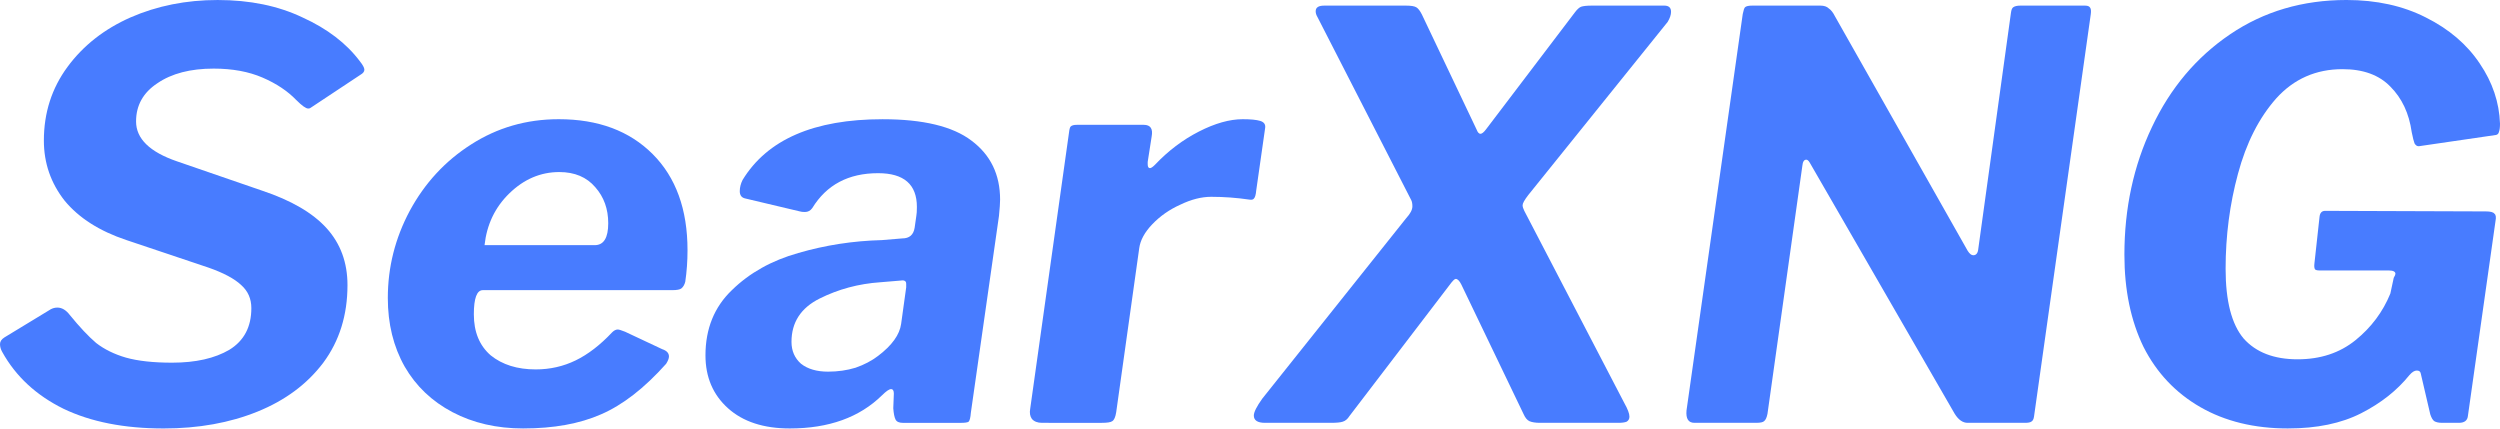
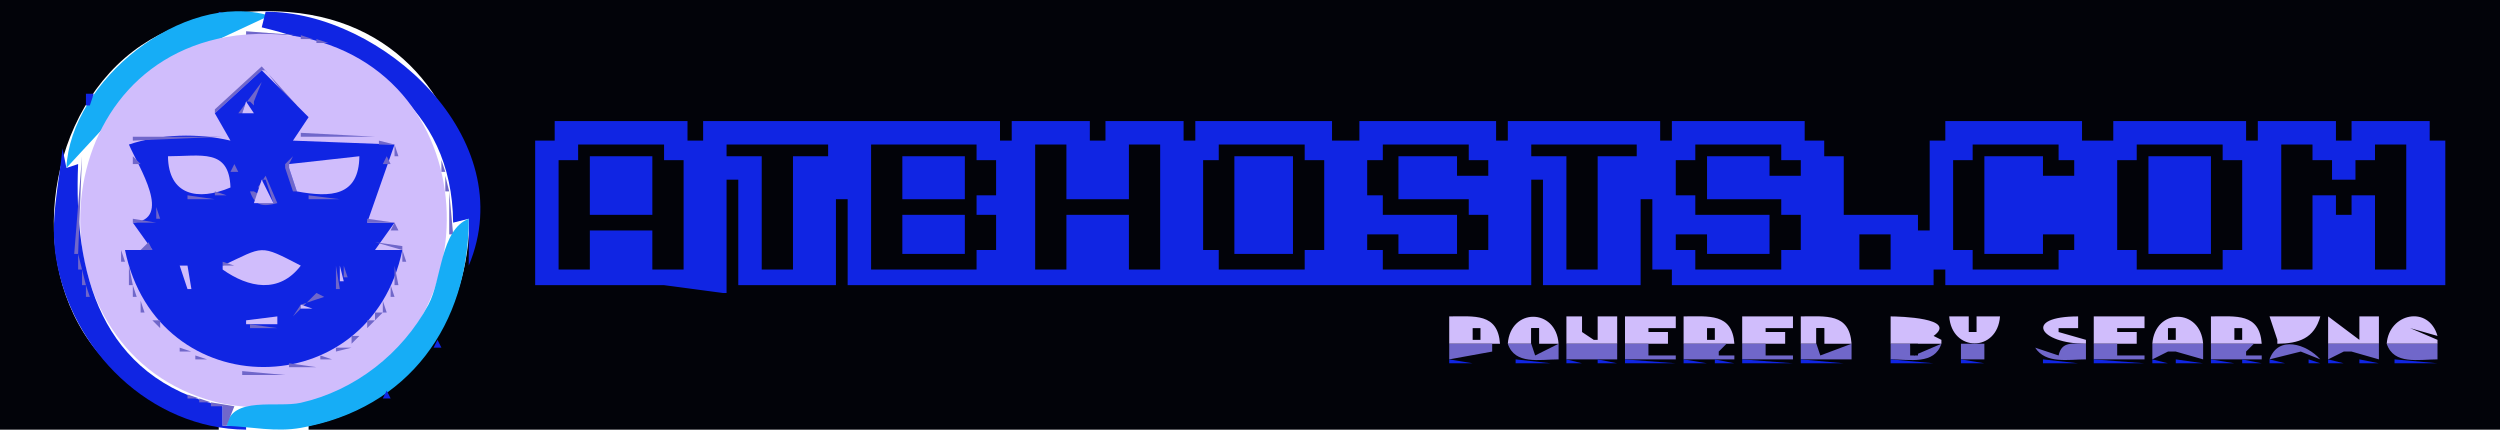
- <svg xmlns="http://www.w3.org/2000/svg" id="svg8" version="1.1" viewBox="0 0 225.869 38.71" height="38.71mm" width="225.869mm">
-   <defs id="defs2" />
-   <g transform="translate(-4.020089,-7.482607)" id="layer1">
-     <g transform="translate(-25.70238,-86.17857)" style="font-style:normal;font-weight:normal;font-size:50.8px;line-height:1.25;font-family:sans-serif;fill:#487cff;fill-opacity:1;stroke:none;stroke-width:0.265" id="text884" aria-label="SearXNG">
-       <path id="path886" style="font-style:normal;font-variant:normal;font-weight:normal;font-stretch:normal;font-size:50.8px;font-family:'Libre Franklin';-inkscape-font-specification:'Libre Franklin';fill:#487cff;fill-opacity:1;stroke-width:0.265" d="m 56.494,102.704 q -1.168,-1.219 -3.048,-2.032 -1.88,-0.813 -4.42,-0.813 -3.15,0 -5.08,1.321 -1.93,1.27 -1.93,3.454 0,2.337 3.708,3.607 l 7.671,2.642 q 3.962,1.321 5.842,3.404 1.88,2.083 1.88,5.131 0,4.064 -2.184,7.01 -2.184,2.896 -5.944,4.42 -3.759,1.524 -8.484,1.524 -5.334,0 -9.042,-1.778 -3.708,-1.829 -5.537,-5.131 -0.203,-0.356 -0.203,-0.711 0,-0.356 0.406,-0.61 l 4.013,-2.438 q 0.356,-0.254 0.762,-0.254 0.61,0 1.118,0.66 1.321,1.626 2.388,2.54 1.118,0.864 2.692,1.321 1.626,0.457 4.166,0.457 3.2,0 5.182,-1.168 1.981,-1.219 1.981,-3.759 0,-1.27 -0.914,-2.083 -0.914,-0.864 -2.946,-1.575 l -7.417,-2.489 q -3.658,-1.219 -5.588,-3.556 -1.88,-2.388 -1.88,-5.436 0,-3.759 2.134,-6.655 2.134,-2.896 5.69,-4.47 3.607,-1.575 7.874,-1.575 4.369,0 7.671,1.575 3.353,1.524 5.182,3.962 0.406,0.508 0.406,0.762 0,0.254 -0.356,0.457 l -4.521,2.997 q -0.051,0.051 -0.203,0.051 -0.305,0 -1.067,-0.762 z" />
-       <path id="path888" style="font-style:normal;font-variant:normal;font-weight:normal;font-stretch:normal;font-size:50.8px;font-family:'Libre Franklin';-inkscape-font-specification:'Libre Franklin';fill:#487cff;fill-opacity:1;stroke-width:0.265" d="m 77.004,132.371 q -3.607,0 -6.401,-1.473 -2.794,-1.473 -4.318,-4.115 -1.524,-2.692 -1.524,-6.198 0,-4.166 1.981,-7.874 2.032,-3.759 5.537,-5.994 3.556,-2.286 7.925,-2.286 5.334,0 8.484,3.15 3.15,3.15 3.15,8.687 0,1.473 -0.203,2.845 -0.102,0.406 -0.356,0.61 -0.203,0.152 -0.813,0.152 h -17.12 q -0.813,0 -0.813,2.184 0,2.388 1.524,3.708 1.575,1.27 4.064,1.27 1.93,0 3.607,-0.813 1.676,-0.813 3.302,-2.54 0.254,-0.254 0.508,-0.254 0.152,0 0.66,0.203 l 3.353,1.575 q 0.61,0.203 0.61,0.66 0,0.254 -0.254,0.66 -2.946,3.302 -5.893,4.572 -2.896,1.27 -7.01,1.27 z m 6.452,-16.561 q 1.219,0 1.219,-1.981 0,-1.93 -1.168,-3.251 -1.168,-1.372 -3.251,-1.372 -2.54,0 -4.521,1.93 -1.93,1.88 -2.235,4.674 z" />
-       <path id="path890" style="font-style:normal;font-variant:normal;font-weight:normal;font-stretch:normal;font-size:50.8px;font-family:'Libre Franklin';-inkscape-font-specification:'Libre Franklin';fill:#487cff;fill-opacity:1;stroke-width:0.265" d="m 109.411,129.374 q -3.048,2.997 -8.331,2.997 -3.556,0 -5.588,-1.829 -2.032,-1.829 -2.032,-4.775 0,-3.607 2.388,-5.893 2.388,-2.337 5.994,-3.353 3.658,-1.067 7.569,-1.168 l 1.829,-0.152 q 0.965,0 1.118,-0.965 l 0.152,-1.067 q 0.051,-0.254 0.051,-0.813 0,-3.048 -3.505,-3.048 -4.013,0 -5.944,3.15 -0.254,0.356 -0.66,0.356 -0.305,0 -0.457,-0.051 l -4.928,-1.168 q -0.508,-0.102 -0.508,-0.66 0,-0.508 0.254,-1.016 3.353,-5.486 12.649,-5.486 5.486,0 8.026,1.93 2.591,1.93 2.591,5.334 0,0.457 -0.102,1.473 l -2.54,17.78 q -0.051,0.66 -0.203,0.813 -0.152,0.102 -0.711,0.102 h -5.232 q -0.508,0 -0.66,-0.305 -0.152,-0.305 -0.203,-1.016 l 0.051,-1.321 q 0,-0.406 -0.254,-0.406 -0.254,0 -0.813,0.559 z m 2.184,-9.754 v -0.305 q 0,-0.203 -0.102,-0.254 -0.102,-0.102 -0.406,-0.051 l -1.829,0.152 q -2.946,0.203 -5.486,1.473 -2.54,1.27 -2.54,3.912 0,1.219 0.864,1.981 0.914,0.711 2.438,0.711 1.321,0 2.489,-0.356 1.168,-0.406 2.032,-1.067 1.88,-1.422 2.083,-2.896 z" />
-       <path id="path892" style="font-style:normal;font-variant:normal;font-weight:normal;font-stretch:normal;font-size:50.8px;font-family:'Libre Franklin';-inkscape-font-specification:'Libre Franklin';fill:#487cff;fill-opacity:1;stroke-width:0.265" d="m 123.864,131.863 q -0.61,0 -0.914,-0.356 -0.254,-0.356 -0.152,-0.914 l 3.505,-24.943 q 0.051,-0.457 0.152,-0.559 0.152,-0.152 0.559,-0.152 h 6.045 q 0.914,0 0.711,1.067 l -0.356,2.286 v 0.203 q 0,0.356 0.203,0.356 0.152,0 0.457,-0.305 1.778,-1.88 3.962,-2.997 2.184,-1.118 3.962,-1.118 1.067,0 1.575,0.152 0.508,0.152 0.457,0.61 l -0.813,5.69 q -0.051,0.559 -0.203,0.711 -0.102,0.152 -0.406,0.102 -1.727,-0.254 -3.454,-0.254 -1.321,0 -2.794,0.711 -1.473,0.66 -2.54,1.778 -1.016,1.067 -1.168,2.134 l -2.083,14.834 q -0.102,0.66 -0.356,0.813 -0.203,0.152 -0.965,0.152 z" />
-       <path id="path894" style="font-style:normal;font-variant:normal;font-weight:normal;font-stretch:normal;font-size:50.8px;font-family:'Libre Franklin';-inkscape-font-specification:'Libre Franklin';fill:#487cff;fill-opacity:1;stroke-width:0.265" d="m 176.481,130.085 q 0.457,0.813 0.457,1.219 0,0.305 -0.254,0.457 -0.254,0.102 -0.762,0.102 h -7.061 q -0.61,0 -0.965,-0.152 -0.305,-0.152 -0.508,-0.61 l -5.639,-11.735 q -0.254,-0.508 -0.508,-0.508 -0.152,0 -0.559,0.559 l -9.042,11.836 q -0.254,0.406 -0.61,0.508 -0.305,0.102 -1.067,0.102 h -5.944 q -1.016,0 -1.016,-0.66 0,-0.457 0.762,-1.524 l 13.005,-16.307 q 0.559,-0.61 0.559,-1.067 0,-0.356 -0.102,-0.559 l -8.484,-16.561 q -0.152,-0.254 -0.152,-0.508 0,-0.508 0.762,-0.508 h 7.417 q 0.66,0 0.914,0.152 0.254,0.152 0.508,0.66 l 4.928,10.363 q 0.152,0.406 0.356,0.406 0.203,0 0.508,-0.406 l 8.026,-10.566 q 0.305,-0.406 0.559,-0.508 0.305,-0.102 0.965,-0.102 h 6.553 q 0.61,0 0.61,0.559 0,0.406 -0.305,0.914 l -12.598,15.646 q -0.508,0.66 -0.508,0.914 0,0.203 0.152,0.508 z" />
-       <path id="path896" style="font-style:normal;font-variant:normal;font-weight:normal;font-stretch:normal;font-size:50.8px;font-family:'Libre Franklin';-inkscape-font-specification:'Libre Franklin';fill:#487cff;fill-opacity:1;stroke-width:0.265" d="m 218.113,94.169 q 0.356,0 0.457,0.203 0.102,0.152 0.051,0.559 l -5.131,36.373 q -0.051,0.356 -0.254,0.457 -0.152,0.102 -0.559,0.102 h -5.182 q -0.66,0 -1.168,-0.813 l -13.106,-22.708 q -0.152,-0.254 -0.305,-0.254 -0.305,0 -0.356,0.559 l -3.15,22.403 q -0.102,0.508 -0.305,0.66 -0.152,0.152 -0.711,0.152 h -5.588 q -0.813,0 -0.711,-1.118 l 5.08,-35.814 q 0.102,-0.508 0.203,-0.61 0.152,-0.152 0.66,-0.152 h 6.147 q 0.508,0 0.762,0.254 0.305,0.203 0.559,0.711 l 11.989,21.184 q 0.254,0.406 0.508,0.406 0.406,0 0.457,-0.61 l 2.946,-21.285 q 0.051,-0.406 0.203,-0.508 0.203,-0.152 0.66,-0.152 z" />
-       <path id="path898" style="font-style:normal;font-variant:normal;font-weight:normal;font-stretch:normal;font-size:50.8px;font-family:'Libre Franklin';-inkscape-font-specification:'Libre Franklin';fill:#487cff;fill-opacity:1;stroke-width:0.265" d="m 236.44,132.371 q -4.572,0 -7.925,-1.93 -3.353,-1.93 -5.131,-5.436 -1.727,-3.556 -1.727,-8.331 0,-6.299 2.489,-11.532 2.489,-5.283 7.061,-8.382 4.572,-3.099 10.516,-3.099 4.064,0 7.163,1.575 3.15,1.575 4.877,4.166 1.727,2.54 1.829,5.436 0,0.508 -0.102,0.762 -0.051,0.203 -0.254,0.254 l -6.96,1.016 h -0.051 q -0.203,0 -0.356,-0.254 -0.102,-0.254 -0.254,-1.016 -0.356,-2.54 -1.93,-4.115 -1.524,-1.575 -4.318,-1.575 -3.607,0 -5.994,2.642 -2.337,2.642 -3.454,6.807 -1.118,4.115 -1.118,8.585 0,4.369 1.626,6.299 1.676,1.88 4.877,1.88 3.099,0 5.232,-1.727 2.134,-1.727 3.15,-4.216 l 0.305,-1.422 q 0.152,-0.254 0.152,-0.356 0,-0.305 -0.61,-0.305 h -6.248 q -0.305,0 -0.406,-0.102 -0.102,-0.152 -0.051,-0.559 l 0.457,-4.166 q 0.051,-0.559 0.508,-0.559 l 14.529,0.051 q 0.61,0 0.762,0.203 0.203,0.152 0.102,0.66 l -2.489,17.577 q -0.051,0.66 -0.813,0.66 h -1.524 q -0.457,0 -0.711,-0.152 -0.203,-0.152 -0.356,-0.61 l -0.864,-3.708 q -0.051,-0.254 -0.356,-0.254 -0.305,0 -0.66,0.406 -1.676,2.083 -4.369,3.454 -2.692,1.372 -6.604,1.372 z" />
-     </g>
-   </g>
+ <svg xmlns="http://www.w3.org/2000/svg" width="640" height="110">
+   <path style="fill:#020309; stroke:none;" d="M0 0L0 110L56 110L56 109C43.615 105.416 33.105 99.998 24.761 89.83C6.122 67.118 12.015 27.788 36.3 11.528C47.126 4.281 61.285 2.071 74 3.093C133.776 7.902 135.698 97.147 79 109L79 110L640 110L640 0L0 0z" />
+   <path style="fill:#1025e3; stroke:none;" d="M56 3L56 4L59 4L56 3z" />
+   <path style="fill:#16adf6; stroke:none;" d="M17 43L41 17.043L69 4C46.791 -2.562 18.016 20.827 17 43z" />
+   <path style="fill:#1025e3; stroke:none;" d="M68 3L67 7C92.826 13.22 115.752 26.989 116 57L120 56L120 68C133.639 35.496 97.784 3.003 68 3M53 4L54 5L53 4M49 5L50 6L49 5M47 6L48 7L47 6z" />
+   <path style="fill:#7067ca; stroke:none;" d="M63 8L63 9L76 9L63 8z" />
+   <path style="fill:#1025e3; stroke:none;" d="M42 8L43 9L42 8M40 9L41 10L40 9z" />
+   <path style="fill:#7067ca; stroke:none;" d="M57 9L58 10L57 9z" />
+   <path style="fill:#d0bdfc; stroke:none;" d="M58 9.465C9.309 18.228 7.836 90.48 55 102.844C61.471 104.541 69.406 104.701 76 103.536C124.737 94.925 128.13 22.773 80 10.156C73.283 8.395 64.843 8.233 58 9.465z" />
+   <path style="fill:#7067ca; stroke:none;" d="M77 9L77 10L80 10L77 9z" />
+   <path style="fill:#1025e3; stroke:none;" d="M35 13L39 11L35 13z" />
+   <path style="fill:#7067ca; stroke:none;" d="M81 10L81 11L84 11L81 10M50 11L51 12L50 11M84.667 11.333L85.333 11.667L84.667 11.333M87 12L88 13L87 12z" />
+   <path style="fill:#1025e3; stroke:none;" d="M33 13L34 14L33 13z" />
+   <path style="fill:#7067ca; stroke:none;" d="M89 13L90 14L89 13z" />
+   <path style="fill:#1025e3; stroke:none;" d="M32 14L33 15L32 14z" />
+   <path style="fill:#7067ca; stroke:none;" d="M91 14L92 15L91 14M92 15L93 16L92 15M94 16L95 17L94 16z" />
+   <path style="fill:#1025e3; stroke:none;" d="M29 17L30 18L29 17z" />
+   <path style="fill:#7067ca; stroke:none;" d="M67 17L55 28L55 29L67 18L68 18L75 27L76 27L67 17M95 17L96 18L95 17z" />
+   <path style="fill:#1025e3; stroke:none;" d="M28 18L29 19L28 18z" />
+   <path style="fill:#7067ca; stroke:none;" d="M38 18L39 19L38 18z" />
+   <path style="fill:#1025e3; stroke:none;" d="M67 18L55 29L59 36C50.797 34.047 40.991 34.295 33 37C35.524 42.818 44.336 56.209 34 57L39 64L32 64C40.247 104.041 94.792 103.85 103 64L96 64L101 57L94 57L101 37L75 36L79 30L67 18z" />
+   <path style="fill:#7067ca; stroke:none;" d="M96.667 18.333L97.333 18.667L96.667 18.333M98 19L99 20L98 19z" />
+   <path style="fill:#1025e3; stroke:none;" d="M27 20L28 21L27 20z" />
+   <path style="fill:#7067ca; stroke:none;" d="M99 20L100 21L99 20z" />
+   <path style="fill:#1025e3; stroke:none;" d="M25 21L24 24L25 21z" />
+   <path style="fill:#7067ca; stroke:none;" d="M67 21L61 29L62 29L63 26L64 26L67 29L65 27L65 26L67 21M100 21L101 22L100 21M101 22L102 23L101 22M102 23L103 24L102 23z" />
+   <path style="fill:#1025e3; stroke:none;" d="M22 24L22 27L23 27L24 24L22 24z" />
+   <path style="fill:#7067ca; stroke:none;" d="M103 24L104 25L103 24M104 25L105 26L104 25z" />
+   <path style="fill:#d0bdfc; stroke:none;" d="M63 26L62 29L65 29L63 26z" />
+   <path style="fill:#7067ca; stroke:none;" d="M105.333 26.667L105.667 27.333L105.333 26.667z" />
+   <path style="fill:#1025e3; stroke:none;" d="M21.333 27.667L21.667 28.333L21.333 27.667z" />
+   <path style="fill:#7067ca; stroke:none;" d="M29 27L30 28L29 27M77.333 27.667L77.667 28.333L77.333 27.667M28 28L29 29L28 28M106 28L107 29L106 28z" />
+   <path style="fill:#1025e3; stroke:none;" d="M20.333 29.667L20.667 30.333L20.333 29.667z" />
+   <path style="fill:#7067ca; stroke:none;" d="M107 29L108 30L107 29M55 30L56 31L55 30M78 30L79 31L78 30z" />
+   <path style="fill:#1025e3; stroke:none;" d="M19.333 31.667L19.667 32.333L19.333 31.667z" />
+   <path style="fill:#7067ca; stroke:none;" d="M26 31L27 32L26 31M77 31L78 32L77 31M108 31L109 32L108 31z" />
+   <path style="fill:#1025e3; stroke:none;" d="M142 31L142 36L137 36L137 73L170 73L185 75L186 75L186 46L189 46L189 73L214 73L214 51L217 51L217 73L392 73L392 46L395 46L395 73L420 73L420 51L423 51L423 69L428 69L428 73L495 73L495 69L498 69L498 73L626 73L626 36L622 36L622 31L602 31L602 36L598 36L598 31L578 31L578 36L575 36L575 31L541 31L541 36L533 36L533 31L498 31L498 36L494 36L494 59L491 59L491 55L472 55L472 40L467 40L467 36L462 36L462 31L428 31L428 36L425 36L425 31L386 31L386 36L383 36L383 31L348 31L348 36L341 36L341 31L306 31L306 36L303 36L303 31L283 31L283 36L279 36L279 31L259 31L259 36L256 36L256 31L180 31L180 36L176 36L176 31L142 31z" />
+   <path style="fill:#7067ca; stroke:none;" d="M57 32L58 33L57 32M76 32L77 33L76 32M109.333 32.667L109.667 33.333L109.333 32.667M25 33L26 34L25 33M58 33L57 36L58 33M75 33L77 36L75 33z" />
+   <path style="fill:#1025e3; stroke:none;" d="M18 34L19 35L18 34z" />
+   <path style="fill:#7067ca; stroke:none;" d="M24.333 34.667L24.667 35.333L24.333 34.667M34 35L34 36L57 35L34 35M77 34L77 35L96 35L77 34M110 34L111 35L110 34M23.333 36.667L23.667 37.333L23.333 36.667M33 36L34 37L33 36M97 36L97 37L101 37L97 36M111 36L112 37L111 36z" />
+   <path style="fill:#1025e3; stroke:none;" d="M17 37L18 38L17 37z" />
+   <path style="fill:#7067ca; stroke:none;" d="M32.333 37.667L32.667 38.333L32.333 37.667M101 37L101 40L102 40L101 37z" />
+   <path style="fill:#020309; stroke:none;" d="M148 37L148 41L143 41L143 69L151 69L151 59L167 59L167 69L175 69L175 41L170 41L170 37L148 37M186 37L186 40L195 40L195 69L203 69L203 40L212 40L212 37L186 37M223 37L223 69L250 69L250 64L255 64L255 55L250 55L250 50L255 50L255 41L250 41L250 37L223 37M265 37L265 69L273 69L273 55L289 55L289 69L297 69L297 37L289 37L289 51L273 51L273 37L265 37M312 37L312 41L308 41L308 64L312 64L312 69L334 69L334 64L339 64L339 41L334 41L334 37L312 37M354 37L354 41L350 41L350 50L354 50L354 55L373 55L373 65L358 65L358 60L350 60L350 64L354 64L354 69L376 69L376 64L381 64L381 55L376 55L376 51L358 51L358 40L373 40L373 45L381 45L381 41L376 41L376 37L354 37M392 37L392 40L401 40L401 69L409 69L409 40L419 40L419 37L392 37M434 37L434 41L429 41L429 50L434 50L434 55L453 55L453 65L437 65L437 60L429 60L429 64L434 64L434 69L456 69L456 64L461 64L461 55L456 55L456 51L437 51L437 40L453 40L453 45L461 45L461 41L456 41L456 37L434 37M505 37L505 41L500 41L500 64L505 64L505 69L527 69L527 64L531 64L531 60L523 60L523 65L508 65L508 40L523 40L523 45L531 45L531 41L527 41L527 37L505 37M547 37L547 41L542 41L542 64L547 64L547 69L569 69L569 64L574 64L574 41L569 41L569 37L547 37M584 37L584 69L592 69L592 50L598 50L598 55L602 55L602 50L608 50L608 69L616 69L616 37L608 37L608 41L603 41L603 46L597 46L597 41L592 41L592 37L584 37z" />
+   <path style="fill:#1025e3; stroke:none;" d="M16 38C15.068 47.364 12.758 56.413 14.325 66C18.182 89.597 38.425 109.78 63 110L63 109L57 109L57 104C25.566 96.707 18.809 69.747 20 42L17 43L16 38z" />
+   <path style="fill:#7067ca; stroke:none;" d="M22.333 38.667L22.667 39.333L22.333 38.667M112.333 38.667L112.667 39.333L112.333 38.667M33 39L34 40L33 39M21 40L19 65L20 65L21 40M34 40L34 42L36 42L34 40M42 40L45 49L42 40z" />
+   <path style="fill:#d0bdfc; stroke:none;" d="M43 40C43.112 49.983 50.617 51.537 59 48C58.675 37.91 51.475 40 43 40z" />
+   <path style="fill:#7067ca; stroke:none;" d="M58 40L59 41L58 40M75 40L73 42L73 43L75 49L76 49L74 43L74 42L75 40z" />
+   <path style="fill:#d0bdfc; stroke:none;" d="M74 42L74 43L76 49C84.669 50.609 91.884 50.293 92 40L74 42z" />
+   <path style="fill:#7067ca; stroke:none;" d="M99 40L98 42L100 42L99 40z" />
+   <path style="fill:#1025e3; stroke:none;" d="M151 40L151 55L167 55L167 40L151 40M231 40L231 51L247 51L247 40L231 40M316 40L316 65L331 65L331 40L316 40M550 40L550 65L566 65L566 40L550 40z" />
+   <path style="fill:#7067ca; stroke:none;" d="M59 41L60 42L59 41M113 41L113 44L114 44L113 41M36 42L38 51L36 42M60 42L59 44L61 44L60 42M58 45L59 46L58 45M66 48L67 48L67 46L68 46L70 52L65 49L64 49C65.26 52.798 67.326 52.979 71 52L68 45L66 48M114 45L114 49L115 49L114 45z" />
+   <path style="fill:#d0bdfc; stroke:none;" d="M67 46L65 52L70 52L67 46z" />
+   <path style="fill:#7067ca; stroke:none;" d="M90.667 47.333L91.333 47.667L90.667 47.333M58 48L59 49L58 48M47 49L48 50L47 49M55 49L55 50L58 50L55 49M77.667 49.333L78.333 49.667L77.667 49.333M87.667 49.333L88.333 49.667L87.667 49.333M115 49L115 60L116 60L115 49M48 50L48 51L55 51L48 50M79 50L79 51L87 51L79 50M96.667 50.333L97.333 50.667L96.667 50.333M38 51L39 52L38 51M39 52L40 53L39 52M94 52L95 53L94 52M40 53L40 56L41 56L40 53z" />
+   <path style="fill:#1025e3; stroke:none;" d="M231 55L231 65L247 65L247 55L231 55z" />
+   <path style="fill:#7067ca; stroke:none;" d="M34 56L34 57L40 57L34 56M94 56L94 57L101 57L94 56z" />
+   <path style="fill:#16adf6; stroke:none;" d="M58 109C64.386 109.274 70.588 110.67 77 109.536C104.75 104.631 120 83.004 120 56C112.703 58.863 113.122 71.574 109.676 78C102.957 90.529 90.823 99.995 77 103.112C71.013 104.462 59.341 101.279 58 109z" />
+   <path style="fill:#7067ca; stroke:none;" d="M33.333 57.667L33.667 58.333L33.333 57.667M101 57L100 59L102 59L101 57M34 59L35 60L34 59M99.333 59.667L99.667 60.333L99.333 59.667M35 60L36 61L35 60M67 60L74 67L67 60z" />
+   <path style="fill:#020309; stroke:none;" d="M476 60L476 69L484 69L484 60L476 60z" />
+   <path style="fill:#7067ca; stroke:none;" d="M36 61L37 62L36 61z" />
+   <path style="fill:#d0bdfc; stroke:none;" d="M57 68L57 69C63.62 73.682 71.464 75.267 77 68C66.27 62.442 67.704 63.016 57 68z" />
+   <path style="fill:#7067ca; stroke:none;" d="M98 61L99 62L98 61M36 64L39 64L38 62L36 64M64 62L65 63L64 62M96 62L103 64L103 63L96 62M33.667 63.333L34.333 63.667L33.667 63.333M31 64L31 67L32 67L31 64M62 64L63 65L62 64M103 64L103 67L104 67L103 64M20 65L20 69L21 69L20 65M61 65L62 66L61 65M60 66L61 67L60 66M32 67L33 68L32 67M57 67L57 68L60 68L57 67M75.667 67.333L76.333 67.667L75.667 67.333M102 67L103 68L102 67M33 68L33 73L34 73L33 68z" />
+   <path style="fill:#d0bdfc; stroke:none;" d="M46 68L48 74L49 74L48 68L46 68z" />
+   <path style="fill:#7067ca; stroke:none;" d="M86 68L86 74L87 74L86 68z" />
+   <path style="fill:#d0bdfc; stroke:none;" d="M87 68L87 72L88 72L87 68z" />
+   <path style="fill:#7067ca; stroke:none;" d="M88 68L88 71L89 71L88 68M101 68L101 73L102 73L101 68M21 69L21 73L22 73L21 69M57.667 69.333L58.333 69.667L57.667 69.333M76 69L77 70L76 69M75 70L76 71L75 70z" />
+   <path style="fill:#1025e3; stroke:none;" d="M119 70L120 71L119 70z" />
+   <path style="fill:#7067ca; stroke:none;" d="M60.333 71.667L60.667 72.333L60.333 71.667M74 71L75 72L74 71M47.333 72.667L47.667 73.333L47.333 72.667M49.333 72.667L49.667 73.333L49.333 72.667M73 72L74 73L73 72M84.333 72.667L84.667 73.333L84.333 72.667z" />
+   <path style="fill:#d0bdfc; stroke:none;" d="M85.333 72.667L85.667 73.333L85.333 72.667z" />
+   <path style="fill:#7067ca; stroke:none;" d="M22 73L22 76L23 76L22 73M34 73L34 76L35 76L34 73M100 73L100 76L101 76L100 73z" />
+   <path style="fill:#1025e3; stroke:none;" d="M118 74L119 75L118 74M165 74L166 75L165 74M287 74L288 75L287 74M307 74L308 75L307 74M545 74L546 75L545 74z" />
+   <path style="fill:#7067ca; stroke:none;" d="M81 75L75 81L77 78L83 76L81 75M23.333 76.667L23.667 77.333L23.333 76.667M35 76L36 77L35 76z" />
+   <path style="fill:#d0bdfc; stroke:none;" d="M81 76L82 77L81 76z" />
+   <path style="fill:#7067ca; stroke:none;" d="M99 76L100 77L99 76z" />
+   <path style="fill:#1025e3; stroke:none;" d="M117 76L118 77L117 76z" />
+   <path style="fill:#7067ca; stroke:none;" d="M36 77L36 80L37 80L36 77M98 77L98 80L99 80L98 77M24.333 78.667L24.667 79.333L24.333 78.667z" />
+   <path style="fill:#d0bdfc; stroke:none;" d="M77 78L77 79L80 79L77 78z" />
+   <path style="fill:#1025e3; stroke:none;" d="M116 79L117 80L116 79z" />
+   <path style="fill:#7067ca; stroke:none;" d="M25 80L26 81L25 80M38.333 80.667L38.667 81.333L38.333 80.667M96 80L96 82L98 80L96 80M63 81L62 83L63 81z" />
+   <path style="fill:#d0bdfc; stroke:none;" d="M63 82L63 83L71 83L71 81L63 82z" />
+   <path style="fill:#7067ca; stroke:none;" d="M71.333 81.667L71.667 82.333L71.333 81.667z" />
+   <path style="fill:#1025e3; stroke:none;" d="M115 81L116 82L115 81z" />
+   <path style="fill:#d0bdfc; stroke:none;" d="M371 81L371 88L384 88C383.444 80.096 377.453 81 371 81M386 88L392 88L392 84L394 84L394 88L399 88C398.352 78.788 386.648 78.788 386 88M401 81L401 88L414 88L414 81L409 81L409 87L408 87L405 85L405 81L401 81M416 81L416 88L427 88L427 85L422 85L422 84L429 84L429 81L416 81M431 81L431 88L444 88C443.444 80.096 437.453 81 431 81M446 81L446 88L457 88L457 85L452 85L452 84L459 84L459 81L446 81M461 81L461 88L465 88L465 84L467 84L467 88L474 88C473.444 80.096 467.453 81 461 81M484 81L484 88L497 88L497 87L495 86C501.275 81.415 486.19 81 484 81M499 81C499.648 90.212 511.352 90.212 512 81L506 81L506 85L504 85L504 81L499 81M534 88L534 87L527 85L527 84L532 84L532 81C517.803 81.011 522.086 88 534 88M536 81L536 88L547 88L547 85L542 85L542 84L549 84L549 81L536 81M551 88L564 88C563.352 78.788 551.648 78.788 551 88M566 81L566 88L579 88C578.444 80.096 572.453 81 566 81M581 81L583 87L583 88C588.474 87.939 592.433 86.682 594 81L581 81M596 81L596 88L609 88L609 81L604 81L604 87L596 81M611 88L624 88L624 87L617 84L624 86C621.743 78.016 611.55 80.188 611 88z" />
+   <path style="fill:#7067ca; stroke:none;" d="M26 82L27 83L26 82M39 82L41 84L41 82L39 82M94 82L94 84L96 82L94 82M27.333 83.667L27.667 84.333L27.333 83.667M64 83L64 84L71 84L64 83z" />
+   <path style="fill:#1025e3; stroke:none;" d="M114.333 83.667L114.667 84.333L114.333 83.667z" />
+   <path style="fill:#7067ca; stroke:none;" d="M41 84L42 85L41 84M92.667 84.333L93.333 84.667L92.667 84.333z" />
+   <path style="fill:#020309; stroke:none;" d="M377 84L377 87L379 87L379 84L377 84M392 84L392 91L394 91L394 84L392 84M437 84L437 87L439 87L439 84L437 84M465 84L465 91L467 91L467 84L465 84M489.667 84.333L490.333 84.667L489.667 84.333M555 84L555 87L557 87L557 84L555 84M572 84L572 87L574 87L574 84L572 84z" />
+   <path style="fill:#7067ca; stroke:none;" d="M28 85L29 86L28 85M42 85L43 86L42 85M29 86L30 87L29 86M90 86L90 88L92 86L90 86M30 87L36 93L30 87M44 87L45 88L44 87z" />
+   <path style="fill:#1025e3; stroke:none;" d="M112 87L111 89L113 89L112 87z" />
+   <path style="fill:#7067ca; stroke:none;" d="M86 89L86 90L90 89L86 89M371 88L371 92L382 90L382 88L371 88M386 88C387.814 93.465 394.155 92 399 92L399 88L393 91L392 88L386 88M401 88L401 92L414 92L414 88L401 88M416 88L416 92L429 92L429 91L422 91L422 88L416 88M431 88L431 92L444 92L444 91L440 91L440 90L442 88L431 88M446 88L446 92L459 92L459 91L452 91L452 88L446 88M461 88L461 92L474 92L474 88L466 91L465 88L461 88M484 88L484 92C488.845 92 495.186 93.465 497 88L490 91L489 88L484 88z" />
+   <path style="fill:#020309; stroke:none;" d="M489 88L489 91L491 91L491 88L489 88z" />
+   <path style="fill:#7067ca; stroke:none;" d="M502 88L502 92L508 92L508 88L502 88M527 91L521 89C523.739 93.224 529.43 92 534 92L534 88C530.637 88 527.796 87.284 527 91M536 88L536 92L549 92L549 91L542 91L542 88L536 88M551 88L551 92L555 90L556 90L557 90L564 92L564 88L551 88M566 88L566 92L579 92L579 91L575 91L575 90L577 88L566 88M581 92L589 90L594 92C590.503 88.064 583.2 85.745 581 92M596 88L596 92L600 90L601 90L602 90L609 92L609 88L596 88M611 88C612.814 93.465 619.155 92 624 92L624 88L611 88M46 89L46 90L49 90L46 89M49 90L50 91L49 90M85 90L86 91L85 90z" />
+   <path style="fill:#1025e3; stroke:none;" d="M110 90L111 91L110 90z" />
+   <path style="fill:#020309; stroke:none;" d="M617.667 90.333L618.333 90.667L617.667 90.333z" />
+   <path style="fill:#7067ca; stroke:none;" d="M50 91L50 92L53 92L50 91M82 91L82 92L85 92L82 91z" />
+   <path style="fill:#1025e3; stroke:none;" d="M109 91L110 92L109 91M386 91L387 92L386 91M521 91L522 92L521 91M611 91L612 92L611 91z" />
+   <path style="fill:#7067ca; stroke:none;" d="M53 92L54 93L53 92M81 92L82 93L81 92z" />
+   <path style="fill:#1025e3; stroke:none;" d="M371 92L371 93L377 93L371 92M388 92L388 93L397 93L388 92M401 92L401 93L405 93L401 92M409 92L409 93L414 93L409 92M416 92L416 93L429 93L416 92M431 92L431 93L437 93L431 92M439 92L439 93L444 93L439 92M446 92L446 93L459 93L446 92M461 92L461 93L472 93L461 92M484 92L484 93L495 93L484 92M502 92L502 93L508 93L502 92M523 92L523 93L532 93L523 92M536 92L536 93L549 93L536 92M551 92L551 93L555 93L551 92M557 92L557 93L564 93L557 92M566 92L566 93L572 93L566 92M574 92L574 93L579 93L574 92M581 92L581 93L585 93L581 92M591 92L591 93L594 93L591 92M596 92L596 93L600 93L596 92M604 92L604 93L609 93L604 92M613 92L613 93L624 93L613 92z" />
+   <path style="fill:#7067ca; stroke:none;" d="M36 93L37 94L36 93M60 93L61 94L60 93M74 93L74 94L81 94L74 93z" />
+   <path style="fill:#1025e3; stroke:none;" d="M107 93L108 94L107 93z" />
+   <path style="fill:#7067ca; stroke:none;" d="M37 94L38 95L37 94M61 94L62 95L61 94M73 94L74 95L73 94z" />
+   <path style="fill:#1025e3; stroke:none;" d="M106 94L107 95L106 94z" />
+   <path style="fill:#7067ca; stroke:none;" d="M38.667 95.333L39.333 95.667L38.667 95.333M62 95L62 96L73 96L62 95z" />
+   <path style="fill:#1025e3; stroke:none;" d="M105 95L106 96L105 95z" />
+   <path style="fill:#7067ca; stroke:none;" d="M40 96L41 97L40 96z" />
+   <path style="fill:#1025e3; stroke:none;" d="M104 96L105 97L104 96z" />
+   <path style="fill:#7067ca; stroke:none;" d="M41.667 97.333L42.333 97.667L41.667 97.333M43 98L44 99L43 98z" />
+   <path style="fill:#1025e3; stroke:none;" d="M102 98L103 99L102 98z" />
+   <path style="fill:#7067ca; stroke:none;" d="M45 99L46 100L45 99z" />
+   <path style="fill:#1025e3; stroke:none;" d="M101 99L102 100L101 99z" />
+   <path style="fill:#7067ca; stroke:none;" d="M47 100L48 101L47 100z" />
+   <path style="fill:#1025e3; stroke:none;" d="M99 100L98 102L100 102L99 100z" />
+   <path style="fill:#7067ca; stroke:none;" d="M48 101L48 102L51 102L48 101M51 102L51 103L54 103L51 102M96 102L97 103L96 102M54 103L54 104L57 104L57 109L58 109L60 104L54 103z" />
+   <path style="fill:#1025e3; stroke:none;" d="M94.667 103.333L95.333 103.667L94.667 103.333M92 104L93 105L92 104M90 105L91 106L90 105M87 106L88 107L87 106M85 107L86 108L85 107M81 108L82 109L81 108z" />
+   <path style="fill:#7067ca; stroke:none;" d="M63 109L64 110L63 109z" />
+   <path style="fill:#1025e3; stroke:none;" d="M77.667 109.333L78.333 109.667L77.667 109.333z" />
</svg>
